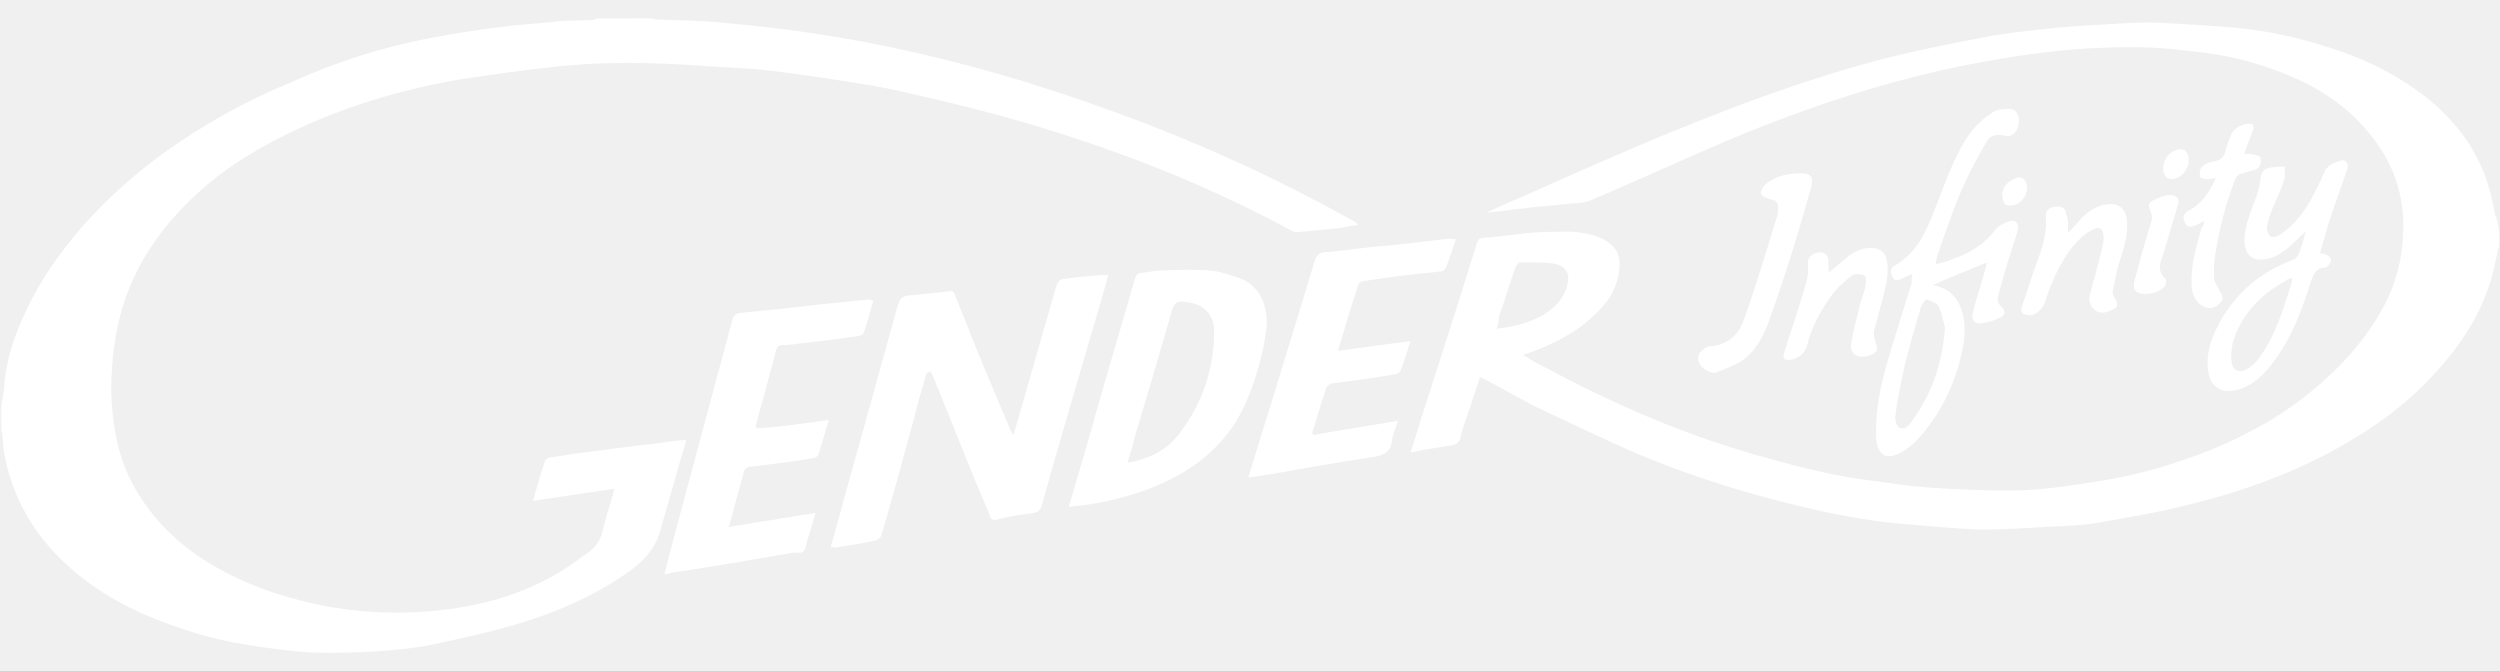
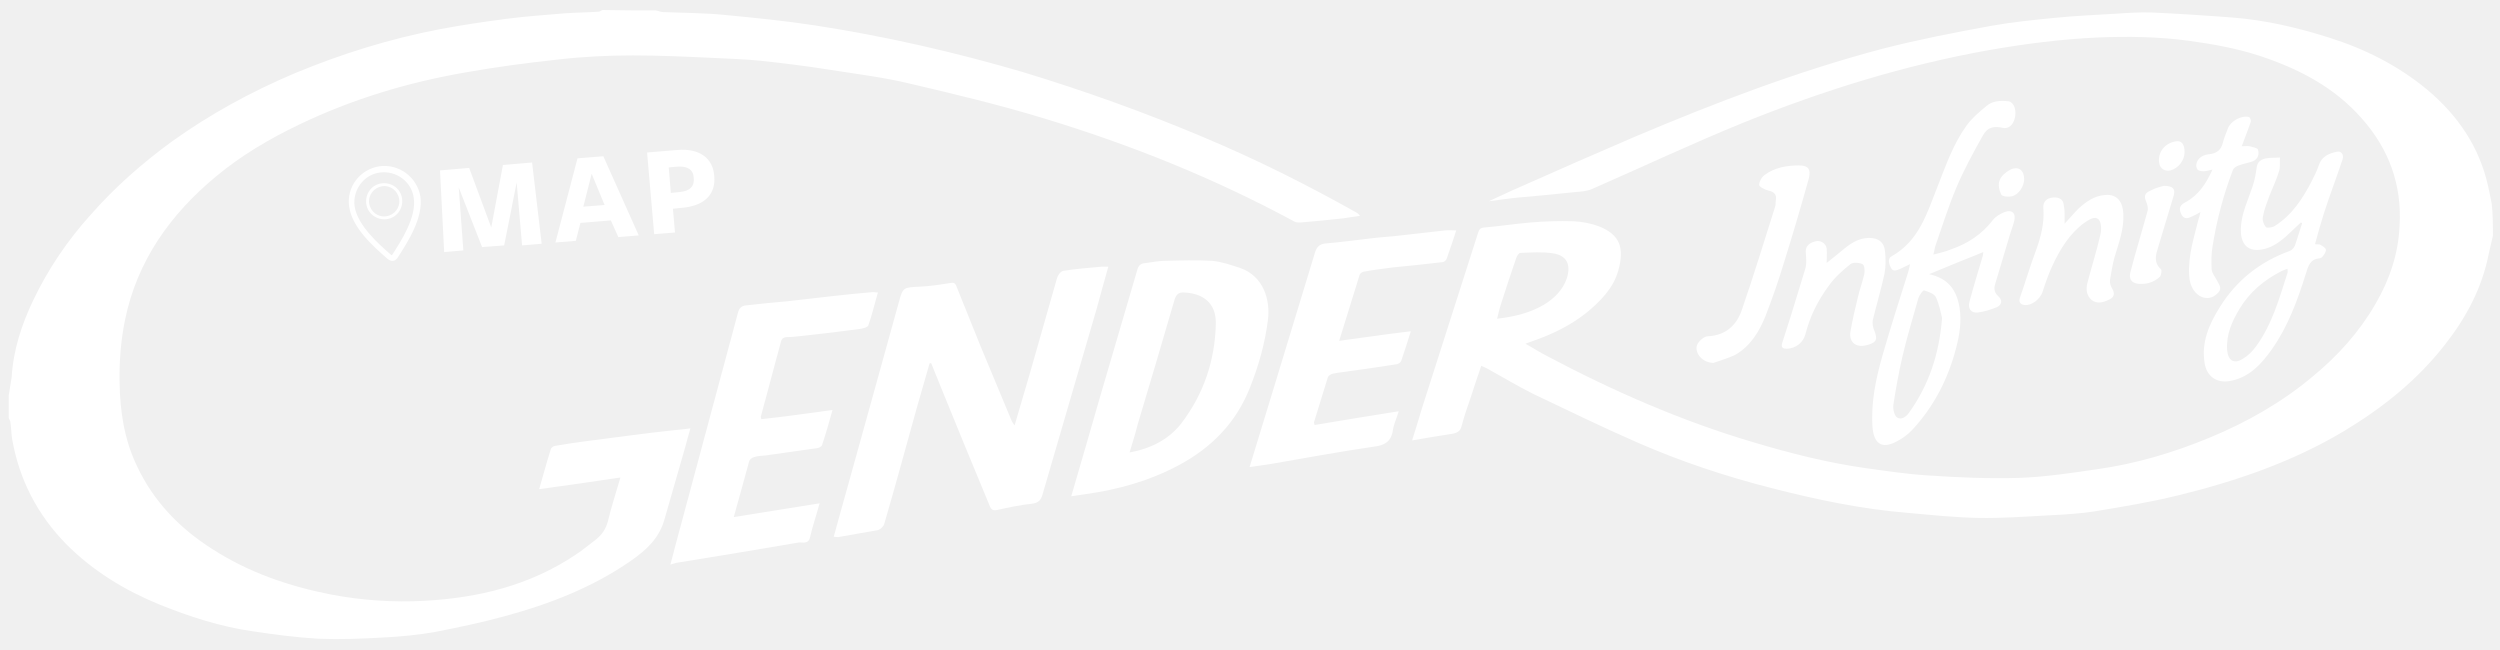
- <svg xmlns="http://www.w3.org/2000/svg" version="1.1" id="Layer_1" x="0px" y="0px" viewBox="0 0 600 161" style="enable-background:new 0 0 600 161;" xml:space="preserve">
-   <style type="text/css">
- 	.st0{fill:#FFFFFF;}
- </style>
-   <g>
-     <path class="st0" d="M156.2,4.4c0.7,0.2,1.2,0.3,1.7,0.3c5.1,0.2,10.1,0.2,15,0.7c7.3,0.7,14.5,1.4,21.6,2.5   c17,2.5,33.8,6.4,50.1,11.3c14.9,4.6,29.5,9.8,43.7,15.9c12.7,5.4,25,11.5,37,18.2l0.7,0.7c-1.5,0.2-2.7,0.3-4.1,0.7   c-3.4,0.3-6.9,0.7-10.3,1c-0.5,0-1,0-1.4-0.2c-19.2-10.5-39.7-18.6-60.6-25c-10.6-3.2-21.4-5.9-32.2-8.3   c-6.2-1.5-12.7-2.4-19.1-3.4c-5.6-0.8-11.3-1.7-16.9-2.2c-3.9-0.3-7.8-0.5-11.6-0.7c-6.2-0.5-12.8-0.8-19.2-0.8   c-6.1,0-12.2,0.3-18.2,1c-7.4,0.8-15,1.9-22.3,3c-13.8,2.4-27.3,6.4-40,12.5c-7.1,3.4-14,7.4-20.1,12.5   c-11,9.3-19.1,20.6-21.9,34.9c-1,4.9-1.4,10.1-1.4,15c0.2,6.9,1.2,13.7,4.1,20.1c4.1,8.6,10.3,15.2,18.2,20.3   c8.8,5.6,18.4,8.9,28.7,11c7.4,1.4,15,1.9,22.4,1.5c13-0.7,25.5-3.7,36.6-11.1c1.7-1.2,3.2-2.4,4.9-3.5c1.4-1.2,2.4-2.5,2.9-4.4   c0.8-3.4,1.9-6.8,3-10.6c-6.6,1-13,1.9-19.6,2.9c1-3.4,1.9-6.6,2.9-9.6c0.2-0.3,0.7-0.8,1.2-0.8l6.6-1l11.6-1.5   c3.5-0.5,7.4-0.8,11-1.4c1.2-0.2,2.2-0.2,3.5-0.3c-0.3,1.5-0.8,2.7-1.2,4.1c-1.7,6.1-3.5,12.2-5.2,18.2c-1.4,4.4-4.4,7.3-8.1,9.8   c-9.3,6.4-19.7,10.5-30.5,13.3c-5.6,1.5-11.3,2.7-16.9,3.9c-4.1,0.7-8.3,1.2-12.3,1.4c-5.2,0.3-10.5,0.5-15.5,0.3   c-5.4-0.3-10.6-1-16-1.9c-7.8-1.2-15.2-3.5-22.4-6.4c-8.3-3.4-16-8.1-22.4-14.5C7,126.6,2.6,118,0.9,108.2   c-0.2-1.4-0.2-2.5-0.3-3.9c0-0.3-0.3-0.7-0.3-1.2v-5.4c0.2-1.5,0.5-2.9,0.7-4.4c0.3-6.6,2.4-12.7,5.2-18.6   c3.5-7.6,8.3-14.3,13.8-20.6c5.9-6.6,12.3-12.3,19.6-17.6c9.3-6.6,19.2-12.2,29.7-16.5C80.4,14.9,92.1,11.2,104,9   c5.4-1,10.8-1.9,16.2-2.5c4.6-0.7,9.3-0.8,13.8-1.4c2.7-0.2,5.6-0.2,8.3-0.3c0.3,0,0.7-0.3,0.8-0.3C143.2,4.4,156.2,4.4,156.2,4.4z    M599.8,58.8c-0.3,1.4-0.7,2.9-1,4.4c-1.7,8.3-5.4,15.4-10.6,21.9c-6.8,8.6-15,15.4-24.5,20.9c-12.5,7.4-26,12.2-40,15.5   c-6.6,1.7-13.3,2.7-19.9,3.9c-3.9,0.7-7.6,0.8-11.6,1c-5.6,0.3-11.1,0.7-16.7,0.7c-5.6-0.2-11.3-0.7-16.9-1.2   c-11.3-0.8-22.3-3.2-33.3-6.1c-11-2.9-21.6-6.4-32.1-10.8c-8.6-3.7-17-7.8-25.5-11.8c-3.5-1.9-7.1-3.9-10.8-5.9   c-0.5-0.3-1-0.5-1.7-0.8l-2.5,7.6c-0.8,2.4-1.7,4.6-2.2,6.9c-0.3,1.4-1.2,1.7-2.2,1.9c-3.2,0.5-6.4,1-9.8,1.7   c0.8-2.5,1.7-5.1,2.4-7.6c4.6-14.2,9.1-28.2,13.5-42.5c0.3-0.8,0.5-1.4,1.5-1.4c3.7-0.3,7.4-0.8,11.1-1.2c3.4-0.3,6.9-0.3,10.3-0.3   c2.2,0.2,4.2,0.5,6.1,1.2c5.1,2,6.2,5.2,4.7,10.6c-1.2,4.4-4.4,7.4-7.8,10.3c-3.9,3-8.1,5.1-12.8,6.8c-0.5,0.2-0.8,0.3-1.9,0.7   c2,1.2,3.5,2.2,5.1,2.9c16,8.6,32.7,15.9,50.1,20.9c8.8,2.5,17.6,4.9,26.5,6.1c5.1,0.7,10.3,1.5,15.4,1.9   c7.3,0.5,14.5,0.8,21.8,0.7c6.4-0.2,12.8-1.2,19.1-2.2c9.3-1.4,18.4-4.1,27.2-7.6c8.9-3.7,17.4-8.4,24.8-14.7   c6.1-5.1,11.3-10.8,15.4-17.7c3.4-5.7,5.4-12,5.7-18.7c0.7-10-2.5-18.6-9.1-26c-6.6-7.6-15.2-12-24.6-15c-5.6-1.9-11.1-2.9-17-3.5   c-7.4-1-14.9-1.2-22.1-0.8c-8.8,0.3-17.4,1.5-26,3c-20.4,3.5-40.2,9.8-59.4,17.6c-12.3,5.1-24.5,10.8-36.8,16   c-1.2,0.5-2.5,0.7-4.1,0.7c-4.6,0.5-9.1,0.8-13.5,1.4c-2.4,0.2-4.7,0.7-7.3,0.8c2.7-1.2,5.4-2.5,7.9-3.5c9.1-4.1,18.2-8.1,27.3-12   c19.6-8.3,39.2-15.9,59.7-21.3c8.6-2.2,17.4-3.9,26.3-5.6c5.1-0.8,10.1-1.4,15.2-1.9c4.9-0.5,9.8-0.7,14.7-1c3-0.2,5.9-0.3,8.9-0.3   c6.4,0.3,12.8,0.7,19.2,1.2c7.9,0.7,15.7,2.4,23.3,4.9c8.6,2.7,16.7,6.8,23.8,12.5c7.4,6.2,12.7,13.8,14.9,23.5   c0.3,1.4,0.5,2.5,0.8,3.9C599.8,53.5,599.8,56.2,599.8,58.8L599.8,58.8z M359.2,78.9c4.2-0.5,7.9-1.4,11.3-3.4   c2.4-1.5,4.4-3.4,5.4-6.2c1.2-3.4,0.2-5.6-3.4-6.1c-2.5-0.3-5.2-0.2-7.8-0.2c-0.3,0-0.8,0.7-1,1.2c-1.4,3.9-2.5,7.8-3.9,11.6   C359.7,76.7,359.6,77.7,359.2,78.9L359.2,78.9z" />
-     <path class="st0" d="M222.4,89.5c-1,3.5-2.2,7.3-3,10.8c-2.5,9.3-5.1,18.7-7.8,28c-0.2,0.7-0.8,1.2-1.4,1.4   c-3.2,0.7-6.4,1.2-9.6,1.7c-0.3,0-0.7,0-1.2-0.2c1.2-4.4,2.4-8.4,3.5-12.7c4.1-14.5,8.1-29.2,12.2-43.9c1-3.7,1.2-3.5,5.1-3.9   c2.5-0.2,5.1-0.5,7.6-0.8c1.2-0.2,1.2,0.5,1.5,1.2c1.9,4.6,3.7,9.3,5.6,14l7.6,18.1c0.2,0.3,0.3,0.7,0.7,1.2   c1.4-4.4,2.5-8.6,3.7-12.7c2.2-7.6,4.4-15.4,6.6-23c0.2-0.7,0.8-1.7,1.5-1.7c3-0.5,6.1-0.7,9.3-1h1.7c-1,3.5-1.9,6.9-2.9,10.1   c-4.4,15-8.8,29.9-13,44.9c-0.3,1.4-1,2-2.5,2.2c-2.9,0.3-5.6,0.8-8.3,1.5c-1.4,0.3-1.7-0.5-1.9-1.4c-4.1-9.6-7.9-19.2-11.8-28.9   c-0.7-1.7-1.4-3.5-2.2-5.2C222.5,89.5,222.4,89.5,222.4,89.5L222.4,89.5z M256.5,121.7c2.4-8.3,4.9-16.5,7.1-24.6   c2.9-10.1,5.9-20.1,8.8-30.2c0.3-1.4,1.2-1.4,2.2-1.5c1.5-0.2,2.9-0.5,4.4-0.5c3.9-0.2,7.6-0.2,11.3,0c2.4,0.2,4.6,1,6.8,1.7   c5.9,2,7.4,7.9,6.8,12.5c-0.7,5.6-2.2,11-4.4,16.4c-3.4,8.4-9.3,14.5-17,18.7c-7.1,3.9-14.7,5.9-22.6,7.1   C258.8,121.4,257.6,121.4,256.5,121.7z M270.6,111.1c5.4-1,9.6-3.2,12.5-7.1c5.4-7.1,8.1-15,8.3-24c0.2-5.1-3.2-7.4-7.6-7.6   c-1.2-0.2-1.9,0.3-2.4,1.7c-2.9,10.1-5.9,20.3-8.9,30.2C272,106.5,271.3,108.7,270.6,111.1L270.6,111.1z M198.9,100.8   c-0.8,2.9-1.7,5.7-2.5,8.4c-0.2,0.3-0.8,0.8-1.5,0.8c-4.1,0.7-8.1,1.2-12.2,1.7c-0.8,0.2-1.9,0.2-2.9,0.3c-0.5,0.2-1.2,0.7-1.2,1   c-1.2,4.4-2.4,8.8-3.7,13.5c6.9-1.2,13.7-2.2,20.8-3.4c-0.8,3-1.7,5.6-2.4,8.3c-0.3,1.7-1.9,1.2-2.7,1.2   c-9.8,1.7-19.7,3.4-29.7,4.9c-0.3,0.2-0.7,0.2-1.4,0.3c0.8-3.4,1.7-6.6,2.5-9.8c4.6-17,9.1-33.9,13.7-51c0.3-1.2,0.8-1.7,1.9-1.9   l10.1-1l10.6-1.2l10.1-1c0.3,0,0.7,0.2,1.2,0.2c-0.8,2.7-1.4,5.4-2.4,7.9c-0.2,0.5-1.5,0.8-2.4,0.8c-4.4,0.7-8.8,1.2-13.3,1.7   c-1.2,0.2-2.4,0.3-3.5,0.3c-1,0-1.5,0.3-1.7,1.2c-1.7,6.1-3.2,12-4.9,18.1c0,0.2,0,0.2,0.2,0.7   C187.4,102.5,192.8,101.6,198.9,100.8z M338.5,81.9c-0.8,2.5-1.5,4.9-2.4,7.1c-0.2,0.3-0.7,0.7-1,0.8c-4.4,0.7-8.8,1.4-13,1.9   c-0.8,0.2-1.7,0.2-2.5,0.3c-0.3,0.2-1,0.5-1.2,0.8c-1.2,3.5-2.2,7.1-3.4,10.8c-0.2,0.2,0,0.3,0.2,0.8c6.6-1.2,13.3-2.2,20.3-3.4   c-0.5,1.7-1.2,3-1.4,4.6c-0.3,2.9-2,3.7-4.6,4.1c-8.3,1.2-16.4,2.7-24.5,4.1c-1.7,0.3-3.5,0.5-5.4,0.8c1.9-6.2,3.7-12.2,5.6-18.1   c3.4-11.3,6.9-22.4,10.3-33.8c0.5-1.7,1.4-2.2,2.9-2.2c3.5-0.3,7.1-0.8,10.6-1.2c2.4-0.3,4.7-0.3,7.1-0.7c3.5-0.3,7.1-0.8,10.6-1.2   c0.8-0.2,1.7,0,2.7,0c-0.8,2.4-1.5,4.6-2.4,6.9c-0.2,0.3-0.7,0.8-0.8,0.8c-4.1,0.5-8.1,0.8-12.3,1.4c-2.4,0.3-4.6,0.7-6.9,1   c-0.3,0.2-0.8,0.3-1,0.8c-1.7,5.1-3.2,10.3-4.9,15.9C327.2,83.4,332.6,82.6,338.5,81.9L338.5,81.9z M459,65.7   c-1.2,0.5-1.9,0.8-2.5,1.2c-0.8,0.3-1.7,0.7-2.2-0.3c-0.5-0.8-0.8-2.2,0.2-2.7c6.6-3.7,8.6-10.5,11.1-16.9c2-5.1,3.9-10.3,7.1-14.9   c1.4-1.9,3-3.4,4.9-4.7c1.4-1.2,3.4-1.4,5.1-1.2c0.3,0,0.7,0.2,0.8,0.3c1.7,1.2,1.2,5.1-0.7,5.9c-0.3,0.2-0.8,0.3-1.4,0.2   c-2.4-0.5-3.9-0.2-4.9,1.9c-2.4,4.1-4.6,8.3-6.4,12.7c-1.9,4.6-3.4,9.3-5.1,14c-0.2,0.5-0.2,1.2-0.5,2.2c1.7-0.3,2.9-0.7,4.1-1.2   c4.1-1.4,7.6-3.5,10.3-7.1c0.7-0.8,1.9-1.5,2.9-1.9c1.9-0.7,2.9,0.3,2.4,2.2c-0.3,1.5-1,3-1.4,4.6c-1.2,3.5-2.2,7.1-3.2,10.8   c-0.3,1.2-0.2,2,0.8,2.9c1,0.8,0.8,2-0.3,2.5c-1.5,0.7-3,1.2-4.6,1.4c-1.7,0.2-2.5-1-2-2.7c1-3.7,2.2-7.4,3.2-11.1   c0-0.2,0-0.3,0.2-0.8c-4.6,1.9-8.8,3.5-13,5.4c4.6,1,6.6,3.7,7.4,8.1c0.5,3.4,0,6.4-0.8,9.6c-1.9,7.4-5.4,14.2-10.6,19.7   c-1.2,1.2-2.5,2.2-3.9,2.9c-3.5,1.9-5.4,0.3-5.7-3.5c-0.3-5.9,0.8-11.6,2.4-17.4c1.9-6.6,4.1-13.3,6.1-19.9   C458.7,67.2,458.8,66.7,459,65.7L459,65.7z M466.8,78.7c-0.3-1.2-0.7-3.4-1.5-5.1c-0.3-0.8-1.9-1.4-2.9-1.7   c-0.3-0.2-1.2,1.2-1.4,1.9c-1.4,4.6-2.7,9.3-3.9,14c-0.8,3.9-1.7,7.8-2.2,11.8c-0.2,1,0.2,2.5,0.8,3c1.2,0.7,2.4-0.3,2.9-1.2   C463.6,94.7,466.1,87.5,466.8,78.7L466.8,78.7z M553.3,55.6c-1.7,1.5-3.2,3.2-5.1,4.6c-1.4,1-3,1.9-4.6,2c-3.7,0.7-5.1-1.9-4.9-5.1   c0.2-3.5,1.7-6.9,2.9-10.1c0.5-1.5,0.8-3,1-4.6c0.2-1.5,1.2-2,2.4-2.2c1.2-0.2,2.2-0.2,3.4-0.2c-0.2,1.2,0.2,2.2-0.2,3.2   c-0.7,2-1.5,3.9-2.4,5.9c-0.7,1.7-1.4,3.4-1.7,5.1c-0.2,0.8,0.2,1.9,0.7,2.5c0.3,0.3,1.7,0.2,2.2-0.3c4.1-2.5,6.8-6.6,8.9-11   c0.7-1.2,1.2-2.4,1.7-3.5c0.7-2.2,2.5-2.9,4.4-3.4c1-0.2,1.7,0.7,1.4,1.9c-1.4,4.2-3,8.4-4.4,12.8c-0.8,2.5-1.5,5.1-2.2,7.6   c0.7,0.2,0.8,0,1.2,0.2c0.5,0.3,1.4,0.7,1.4,1.2c0.2,0.5-0.3,1.2-0.8,1.7c-0.2,0.2-0.3,0.3-0.7,0.3c-2.4,0.2-2.7,1.9-3.4,3.7   c-2,6.4-4.4,12.8-8.3,18.2c-2.5,3.5-5.4,6.6-9.8,7.6c-3.4,0.7-5.9-1-6.4-4.4c-0.8-5.1,1.2-9.3,3.5-13.3c4.1-6.6,9.8-11.1,17-13.7   c0.5-0.2,1-0.8,1.2-1.4c0.7-1.7,1.2-3.5,1.7-5.4C553.7,55.7,553.5,55.7,553.3,55.6L553.3,55.6z M550.1,66.7   c-0.7,0.2-1.2,0.3-1.5,0.7c-4.1,2.2-7.6,5.1-10.1,9.1c-1.9,3-3.2,6.1-3,9.8c0.2,2.5,1.7,3.5,3.9,2.2c1.2-0.7,2.4-1.9,3-2.9   c3.9-5.4,5.6-11.6,7.6-17.7C550.1,67.4,550.1,67.2,550.1,66.7z M411.6,89.5c-3-0.2-4.9-3-3.7-4.7c0.5-0.8,1.7-1.7,2.4-1.7   c4.4-0.2,7.1-2.9,8.3-6.6c2.9-8.1,5.4-16.4,7.9-24.6c0.2-0.5,0.2-1.2,0.2-1.7c0.3-1.7-0.7-2.2-1.9-2.4c-0.8-0.2-2.2-0.8-2.2-1.4   c0-0.8,0.7-1.9,1.4-2.4c2.4-1.9,5.4-2.4,8.3-2.4c2.2,0,3,0.8,2.4,3.2c-1.9,6.9-3.9,13.7-6.1,20.4c-1.4,4.4-2.9,8.6-4.4,12.8   c-1.5,3.7-3.5,7.3-7.4,9.3C414.9,88.3,413.3,88.8,411.6,89.5L411.6,89.5z M496.3,55.9c1.4-1.4,2.4-2.5,3.4-3.7   c1.9-1.7,3.7-3,6.4-3.2c3-0.3,4.4,1.9,4.4,4.6c0.2,3.7-1.2,7.1-2.2,10.5c-0.5,1.9-0.8,3.7-1.2,5.6c-0.2,0.7,0.2,1.7,0.7,2.2   c0.7,1.4,0.2,2.2-1,2.5c-1.4,0.7-2.7,1-4.1,0c-1.4-1.2-1.4-2.7-1-4.2c1-3.9,2.2-7.6,3-11.6c0.3-1.2,0.2-2.9-0.3-3.5   c-1-1-2.4,0.2-3.5,0.8c-3.5,2.5-5.7,6.2-7.6,10.1c-1,2.2-1.9,4.4-2.5,6.6c-0.7,1.7-2.5,3.4-4.4,3c-1-0.2-1.5-0.7-1.2-1.9   c1.4-3.7,2.4-7.6,3.9-11.3c1.2-3.4,2.2-6.8,1.9-10.3c-0.2-1.5,0.8-2.4,2.4-2.5c1.4-0.2,2.4,0.3,2.5,1.9   C496.5,52.7,496.3,54.2,496.3,55.9L496.3,55.9z M438.9,65.4c1-0.8,2.4-1.9,3.5-2.9c1.9-1.7,3.9-3,6.6-3c2.2,0,3.5,1,3.9,3.2   c0.2,1.7,0.2,3.5-0.2,5.4c-0.8,3.7-1.9,7.4-2.9,11.1c-0.2,0.8,0,2,0.3,2.9c0.7,1.9,0.5,2.5-1.4,3.2c-3,1-4.9-0.5-4.4-3   c0.5-2.9,1.2-5.6,1.9-8.3c0.3-1.9,1.2-3.5,1.5-5.4c0.2-0.8,0.2-2.4-0.3-2.5c-0.8-0.3-2.4-0.5-2.9,0c-1.9,1.5-3.9,3.2-5.2,5.2   c-2.5,3.5-4.6,7.4-5.6,11.6c-0.5,2-2.4,3.4-4.4,3.5c-0.8,0-1.5-0.2-1.2-1.4c0.7-2.4,1.5-4.6,2.2-6.9c1.2-3.7,2.4-7.4,3.4-11.1   c0.3-1.2,0.2-2.4,0.2-3.5c-0.2-1.5,0.7-2.5,2.4-2.9c1.2-0.3,2.4,0.5,2.5,1.7L438.9,65.4L438.9,65.4z" />
-     <path class="st0" d="M529,53c-0.8,0.5-1.4,0.8-1.9,1c-1,0.5-2,0.8-2.7-0.5c-0.7-1.4-0.3-2.2,0.8-2.9c3.2-1.7,5.1-4.4,6.6-7.9   c-0.8,0.2-1.5,0.3-2.2,0.3c-0.5,0-1.2-0.2-1.4-0.3c-0.3-0.3-0.3-1.2-0.2-1.7c0.3-1.4,1.9-2,3-2.2c1.9-0.2,2.9-1.2,3.2-2.9   c0.3-1.2,0.8-2.4,1.2-3.4c0.7-1.9,3.4-3.2,5.1-2.7c0.2,0.2,0.5,0.8,0.3,1.2c-0.5,1.5-1.2,3-1.7,4.6c-0.2,0.3-0.3,0.8-0.5,1.4   c0.7,0,1.4-0.2,1.9,0c0.7,0.2,1.9,0.3,2,0.8c0.3,1.2,0,2.4-1.2,2.9c-1.2,0.3-2.4,0.7-3.4,1c-0.7,0.2-1.2,0.7-1.4,1.2   c-2.4,6.1-3.9,12.2-4.9,18.6c-0.3,1.9-0.3,3.7-0.2,5.6c0.2,0.8,0.8,1.7,1.2,2.5c0.5,1,1.4,1.9,0.3,3c-0.8,1-2.2,1.7-3.5,1.2   c-2-0.7-3.4-2.7-3.4-5.4c-0.3-4.9,1.2-9.3,2.4-13.8C528.9,54.2,528.9,53.7,529,53L529,53z M520.3,46.8c2.2,0,2.9,0.7,2.4,2.4   c-1.2,4.1-2.5,8.3-3.7,12.3c-0.7,1.9-1.2,3.7,0.7,5.4c0.3,0.2,0.2,1.4-0.2,1.9c-1.5,1.4-3.4,1.9-5.4,1.7c-1.7-0.2-2.2-1.2-1.9-2.9   c0.7-2.4,1.4-4.9,2-7.3c0.7-2.5,1.4-4.9,2.2-7.4c0.2-0.7,0-1.4-0.2-2c-0.7-1.7-0.7-2.4,1-3C518.2,47.3,519.6,47,520.3,46.8   L520.3,46.8z M525.3,38.5c0,2-1.5,3.9-3.4,4.4c-1.4,0.3-2.5-0.3-2.7-1.9c-0.3-2.5,1.4-4.9,4.1-5.2   C524.5,35.8,525.3,36.8,525.3,38.5z M486.5,45.1c0,1.7-1.4,3.7-2.9,4.1c-0.8,0.2-2.4,0.2-2.5-0.3c-0.5-1-0.8-2.4-0.3-3.4   c0.3-1.2,1.5-2,2.5-2.5C485.2,41.9,486.5,43.1,486.5,45.1L486.5,45.1z" />
-   </g>
+ <svg xmlns="http://www.w3.org/2000/svg" id="Layer_1" viewBox="0 0 600 155.8">
+   <style>.st0{fill:#FFFFFF;}</style>
+   <path class="st0" d="M157.4 2.5c.6.1 1.2.4 1.7.4 5 .2 10 .2 15 .7 7.2.7 14.4 1.4 21.5 2.5 16.9 2.6 33.5 6.4 49.9 11.2C260.3 21.8 274.8 27 289 33c12.6 5.3 24.8 11.4 36.7 18.1.2.1.4.3.7.7-1.5.2-2.7.4-4 .6-3.4.4-6.9.7-10.3 1-.5 0-1 0-1.4-.2-19.2-10.4-39.4-18.5-60.2-24.8-10.5-3.2-21.3-5.8-32-8.3-6.2-1.5-12.6-2.3-19-3.3-5.6-.9-11.2-1.6-16.8-2.2-3.8-.4-7.7-.5-11.5-.7-6.4-.3-12.9-.6-19.3-.6-6.1 0-12.1.3-18.1 1-7.4.8-14.9 1.8-22.2 3.1-13.8 2.4-27.1 6.4-39.8 12.5-7.1 3.4-13.9 7.4-19.9 12.4-11 9.1-19 20.3-21.9 34.5-1 4.9-1.4 10-1.3 15 .1 6.8 1.1 13.6 4.1 19.9 4 8.6 10.3 15.1 18.2 20.1 8.7 5.6 18.3 8.9 28.5 10.9 7.4 1.4 14.9 1.9 22.3 1.5 13-.7 25.4-3.7 36.4-11.1 1.7-1.1 3.2-2.4 4.8-3.6 1.4-1.1 2.4-2.5 2.9-4.4.8-3.4 1.9-6.7 3-10.5-6.6 1-12.9 1.9-19.5 2.8 1-3.4 1.8-6.5 2.8-9.6.1-.4.7-.8 1.1-.8 2.2-.4 4.3-.7 6.5-1 3.8-.5 7.7-1 11.5-1.5 3.6-.5 7.3-.9 10.9-1.3 1.1-.1 2.2-.2 3.5-.4-.4 1.5-.8 2.7-1.1 4-1.7 6-3.5 12.1-5.2 18.1-1.3 4.4-4.4 7.2-8 9.7-9.2 6.4-19.6 10.4-30.3 13.3-5.5 1.5-11.2 2.7-16.8 3.8-4.1.7-8.2 1.1-12.3 1.3-5.2.3-10.4.5-15.5.3-5.3-.3-10.6-1-15.9-1.8-7.7-1.1-15.1-3.5-22.3-6.4-8.3-3.4-15.9-8-22.3-14.4-7-7.1-11.4-15.6-13.1-25.4-.2-1.3-.2-2.6-.4-3.9 0-.4-.3-.7-.4-1.1v-5.4c.2-1.5.5-2.9.7-4.4C3.2 83.9 5.2 77.9 8 72c3.6-7.5 8.2-14.3 13.8-20.5 5.8-6.6 12.3-12.3 19.4-17.5 9.2-6.6 19.1-12 29.5-16.4C82 12.9 93.6 9.3 105.6 7c5.3-1 10.7-1.8 16.1-2.5 4.6-.6 9.2-.9 13.8-1.3 2.7-.2 5.5-.2 8.2-.4.3 0 .6-.3.9-.4 4.3.1 8.5.1 12.8.1zm440.9 54.1c-.3 1.4-.7 2.8-1 4.3-1.6 8.2-5.4 15.3-10.5 21.8-6.7 8.6-15 15.2-24.3 20.8-12.4 7.4-25.9 12-39.8 15.4-6.5 1.6-13.2 2.7-19.8 3.8-3.8.6-7.6.8-11.5 1-5.5.3-11.1.7-16.6.6-5.6-.1-11.2-.7-16.8-1.2-11.2-.9-22.1-3.2-33-6s-21.5-6.3-31.8-10.8c-8.5-3.7-16.9-7.8-25.3-11.8-3.6-1.8-7.1-3.9-10.7-5.9-.5-.3-1-.5-1.7-.8-.9 2.6-1.7 5-2.5 7.5-.8 2.3-1.6 4.6-2.2 6.9-.3 1.3-1.1 1.7-2.2 1.9-3.2.5-6.3 1-9.7 1.6.8-2.6 1.6-5 2.3-7.5 4.5-14.1 9-28.1 13.5-42.2.3-.9.5-1.3 1.5-1.4 3.7-.3 7.4-.9 11.1-1.2 3.4-.3 6.9-.4 10.3-.3 2.1.1 4.2.5 6.1 1.2 5.1 2 6.2 5.2 4.7 10.6-1.2 4.3-4.3 7.4-7.7 10.2-3.8 3-8.1 5.1-12.7 6.7-.5.2-.9.3-1.9.7 2 1.1 3.5 2.1 5.1 2.9 16 8.5 32.5 15.7 49.8 20.8 8.7 2.6 17.4 4.8 26.4 6.1 5.1.7 10.2 1.5 15.3 1.8 7.2.5 14.5.8 21.7.6 6.4-.2 12.7-1.2 19-2.1 9.3-1.3 18.3-4 27-7.6 8.9-3.7 17.2-8.4 24.6-14.6 6.1-5 11.3-10.8 15.2-17.6 3.3-5.7 5.4-11.9 5.7-18.6.6-9.9-2.6-18.5-9.1-25.8-6.6-7.5-15.1-11.9-24.5-15-5.5-1.8-11.1-2.8-16.9-3.6-7.3-1-14.7-1.1-22-.8-8.7.4-17.3 1.5-25.9 3-20.3 3.6-39.9 9.7-59 17.4-12.3 5-24.4 10.7-36.5 16-1.2.5-2.6.6-4 .7-4.5.5-9 .9-13.5 1.3-2.3.2-4.7.6-7.2.9 2.7-1.2 5.3-2.5 7.9-3.6 9-4 18.1-8 27.2-11.9 19.4-8.2 39-15.7 59.4-21.1 8.6-2.2 17.3-3.9 26.1-5.5 5-.9 10.1-1.4 15.1-1.9 4.9-.5 9.8-.7 14.6-1 3-.2 5.9-.4 8.9-.3 6.4.3 12.8.7 19.2 1.2 7.9.6 15.6 2.4 23.2 4.8 8.6 2.7 16.6 6.7 23.6 12.5 7.4 6.2 12.6 13.8 14.7 23.4.3 1.3.5 2.6.8 3.9.3 2.5.3 5.2.3 7.8zm-239 19.9c4.2-.5 7.9-1.4 11.3-3.4 2.4-1.5 4.4-3.4 5.4-6.2 1.1-3.3.1-5.6-3.3-6.1-2.6-.4-5.2-.2-7.8-.1-.4 0-.8.7-1 1.2-1.3 3.8-2.6 7.7-3.8 11.5-.3 1-.5 1.9-.8 3.1z" />
+   <path class="st0" d="M223.1 87.2c-1 3.6-2.1 7.2-3.1 10.8-2.6 9.3-5.1 18.6-7.8 27.8-.2.6-.9 1.2-1.4 1.4-3.2.6-6.4 1.1-9.6 1.7-.3 0-.6 0-1.1-.1 1.2-4.3 2.3-8.4 3.5-12.6 4-14.5 8.1-29 12.1-43.6 1-3.7 1.1-3.6 5-3.8 2.5-.1 5-.5 7.5-.9 1.1-.2 1.2.5 1.5 1.2 1.9 4.6 3.7 9.3 5.6 13.9l7.5 18c.1.3.4.6.7 1.1 1.3-4.4 2.5-8.5 3.7-12.6 2.2-7.6 4.3-15.2 6.5-22.8.2-.7.9-1.6 1.5-1.7 3.1-.5 6.1-.7 9.2-1h1.6c-1 3.5-1.9 6.8-2.8 10.1-4.3 14.9-8.7 29.7-13 44.6-.4 1.4-1 2-2.6 2.2-2.8.3-5.6.9-8.3 1.5-1.3.3-1.6-.5-1.9-1.3-4-9.6-7.9-19.1-11.8-28.7-.7-1.7-1.4-3.5-2.1-5.2-.1-.1-.3 0-.4 0zm34 31.9c2.4-8.3 4.8-16.4 7.1-24.5 2.9-10 5.9-20 8.8-30 .4-1.3 1.2-1.4 2.2-1.5 1.5-.2 2.9-.5 4.4-.5 3.8-.1 7.6-.2 11.3 0 2.3.2 4.5 1 6.7 1.7 5.8 2 7.3 7.9 6.7 12.5-.7 5.6-2.2 10.9-4.3 16.2-3.3 8.4-9.2 14.4-17 18.6-7.1 3.8-14.6 5.9-22.5 7-1.1.2-2.2.3-3.4.5zm14-10.5c5.3-1 9.5-3.2 12.5-7.1 5.3-7 8-15 8.2-23.8.1-5.1-3.2-7.3-7.6-7.5-1.2-.1-1.9.4-2.3 1.7C279 81.9 276 92 273 102c-.5 2.1-1.2 4.2-1.9 6.6zm-71.3-10.2c-.8 2.9-1.6 5.7-2.5 8.4-.1.4-.9.8-1.5.8-4 .6-8 1.1-12 1.7-.9.1-1.9.1-2.8.4-.5.1-1.1.6-1.2 1-1.2 4.4-2.4 8.8-3.7 13.4 6.9-1.1 13.6-2.2 20.6-3.3-.8 3-1.7 5.5-2.3 8.2-.4 1.7-1.9 1.1-2.7 1.2-9.8 1.7-19.7 3.3-29.5 4.9-.4.1-.7.2-1.3.4.9-3.4 1.7-6.6 2.6-9.8 4.5-16.9 9.1-33.7 13.6-50.6.3-1.2.9-1.7 1.9-1.8 3.3-.4 6.7-.7 10-1l10.5-1.2c3.3-.4 6.7-.7 10-1 .3 0 .7.1 1.2.1-.8 2.7-1.4 5.4-2.3 7.9-.2.5-1.5.8-2.4.9-4.4.6-8.8 1.1-13.3 1.6-1.2.1-2.4.3-3.6.3-1 0-1.5.3-1.7 1.2-1.6 6-3.2 11.9-4.8 17.9 0 .1 0 .2.1.6 5.7-.6 11.2-1.4 17.1-2.2zm138.8-18.9c-.8 2.5-1.5 4.8-2.3 7.1-.1.3-.6.7-1 .8-4.3.7-8.7 1.3-13 1.9-.8.1-1.7.2-2.5.4-.4.1-1 .5-1.1.8-1.1 3.5-2.2 7.1-3.3 10.7-.1.2 0 .4.1.8 6.6-1.1 13.2-2.2 20.2-3.3-.5 1.7-1.2 3.1-1.4 4.5-.4 2.8-2 3.7-4.6 4-8.2 1.2-16.3 2.7-24.4 4.1-1.7.3-3.5.5-5.4.8 1.9-6.2 3.7-12.1 5.5-18 3.4-11.2 6.8-22.3 10.2-33.5.5-1.6 1.3-2.1 2.9-2.2 3.5-.3 7.1-.8 10.6-1.2 2.4-.3 4.7-.4 7.1-.7 3.5-.4 7.1-.8 10.6-1.2.8-.1 1.7 0 2.7 0-.8 2.4-1.5 4.6-2.3 6.8-.1.3-.6.8-.9.8-4.1.5-8.1.9-12.2 1.3-2.3.3-4.6.6-6.8 1-.4.1-.9.4-1 .8-1.6 5.1-3.2 10.3-4.9 15.8 5.9-.8 11.4-1.6 17.2-2.3zm119.8-16.1c-1.1.5-1.8.9-2.5 1.2-.8.3-1.6.7-2.1-.4-.5-.9-.8-2.2.2-2.7 6.6-3.7 8.5-10.4 11-16.7 2-5.1 3.8-10.3 7-14.7 1.3-1.8 3.1-3.3 4.8-4.7 1.4-1.2 3.3-1.3 5.1-1.1.3 0 .6.1.8.3 1.6 1.2 1.2 5-.6 5.9-.4.2-.9.3-1.3.2-2.3-.5-3.8-.2-4.9 1.8-2.3 4.1-4.6 8.3-6.4 12.6-1.9 4.5-3.4 9.3-5 13.9-.2.5-.2 1.1-.5 2.1 1.6-.4 2.9-.7 4.1-1.2 4.1-1.4 7.5-3.6 10.2-7.1.7-.9 1.8-1.5 2.8-1.9 1.8-.7 2.8.3 2.3 2.2-.4 1.5-1 3-1.4 4.5-1.1 3.6-2.1 7.1-3.2 10.7-.3 1.1-.1 2 .8 2.8 1 .9.9 2-.3 2.6-1.5.6-3 1.1-4.6 1.3-1.7.2-2.5-1-2-2.7 1-3.7 2.1-7.3 3.2-11 0-.1 0-.3.1-.8-4.5 1.8-8.7 3.5-13 5.3 4.5 1 6.6 3.7 7.3 8.1.5 3.3 0 6.4-.8 9.5-1.9 7.4-5.3 14.1-10.5 19.7-1.1 1.2-2.5 2.2-3.9 2.9-3.6 1.9-5.4.3-5.7-3.5-.4-5.9.8-11.6 2.4-17.2 1.9-6.6 4-13.2 6.1-19.8.2-.6.3-1.1.5-2.1zm7.7 12.9c-.3-1.2-.7-3.3-1.5-5-.4-.8-1.8-1.3-2.8-1.6-.3-.1-1.2 1.2-1.4 1.9-1.3 4.6-2.7 9.2-3.8 13.9-.9 3.9-1.6 7.8-2.2 11.7-.1 1 .2 2.5.9 3 1.1.7 2.3-.3 2.9-1.2 4.7-6.6 7.2-13.9 7.9-22.7zm86.1-22.9c-1.7 1.5-3.2 3.2-5 4.5-1.3 1-3 1.8-4.5 2-3.7.6-5-1.9-4.9-5 .1-3.6 1.7-6.8 2.8-10.1.5-1.5.8-3 1-4.6.2-1.5 1.2-2 2.3-2.2s2.2-.1 3.3-.2c-.1 1.1.1 2.2-.2 3.2-.6 2-1.5 3.9-2.3 5.9-.6 1.7-1.3 3.3-1.6 5.1-.2.8.2 1.9.7 2.5.3.3 1.6.1 2.2-.3 4.1-2.6 6.7-6.6 8.9-10.9.6-1.2 1.2-2.4 1.6-3.6.7-2.2 2.5-2.9 4.4-3.3 1-.2 1.7.7 1.3 1.9-1.4 4.2-3 8.4-4.4 12.7-.8 2.5-1.5 5-2.2 7.6.6.1.9 0 1.2.1.5.3 1.3.7 1.4 1.2.1.5-.4 1.2-.8 1.7-.1.2-.4.3-.7.4-2.3.2-2.7 1.8-3.3 3.7-2 6.4-4.3 12.7-8.2 18.2-2.5 3.5-5.3 6.6-9.8 7.5-3.3.7-5.8-1-6.3-4.3-.8-5 1.1-9.3 3.6-13.3 4-6.5 9.7-11 16.9-13.6.5-.2 1-.8 1.2-1.3.6-1.7 1.1-3.5 1.7-5.3 0-.1-.1-.1-.3-.2zM549 64.5c-.6.2-1.1.4-1.5.6-4.1 2.1-7.6 5-10 9-1.8 3-3.2 6.1-3 9.8.2 2.6 1.6 3.6 3.8 2.2 1.2-.7 2.3-1.8 3.1-2.9 3.9-5.3 5.6-11.5 7.6-17.7.1-.3 0-.6 0-1zM411.2 87.1c-3.1-.1-4.8-3-3.7-4.7.5-.8 1.6-1.7 2.4-1.7 4.4-.2 7-2.8 8.2-6.5 2.8-8.1 5.3-16.3 7.9-24.5.2-.5.1-1.1.2-1.6.3-1.6-.6-2.1-1.9-2.4-.8-.2-2.1-.9-2.1-1.3 0-.8.6-1.9 1.3-2.4 2.4-1.8 5.4-2.3 8.2-2.3 2.2 0 3 .8 2.4 3.2-1.9 6.8-3.9 13.6-6 20.3-1.3 4.3-2.8 8.6-4.4 12.7-1.5 3.7-3.6 7.2-7.3 9.3-1.7.8-3.5 1.3-5.2 1.9zm84.3-33.4c1.3-1.4 2.3-2.6 3.4-3.7 1.8-1.6 3.7-3 6.3-3.2 3.1-.3 4.3 1.9 4.4 4.5.2 3.7-1.1 7-2.1 10.4-.5 1.8-.8 3.7-1.1 5.5-.1.7.2 1.6.6 2.2.7 1.3.2 2.1-1 2.6-1.3.6-2.7 1-4 0-1.3-1.1-1.4-2.7-1-4.2 1-3.8 2.2-7.6 3.1-11.5.3-1.2.2-2.9-.4-3.6-1-1-2.4.1-3.5.8-3.5 2.6-5.7 6.2-7.5 10-1 2.1-1.8 4.4-2.5 6.6-.6 1.7-2.6 3.3-4.3 3.1-1-.1-1.5-.7-1.1-1.8 1.3-3.7 2.4-7.5 3.8-11.2 1.2-3.3 2.1-6.7 1.8-10.3-.1-1.5.8-2.4 2.4-2.5 1.3-.1 2.4.4 2.5 1.8.3 1.4.2 2.8.2 4.5zm-57.1 9.4c1-.8 2.3-1.8 3.6-2.9 1.9-1.6 3.9-3.1 6.6-3.1 2.2 0 3.6 1 3.8 3.2.2 1.7.2 3.6-.1 5.3-.8 3.7-1.9 7.4-2.8 11.1-.2.9 0 2 .4 2.8.7 1.9.5 2.6-1.4 3.2-3 1-4.8-.5-4.4-3.1.5-2.8 1.1-5.5 1.8-8.3.4-1.8 1.1-3.6 1.5-5.4.2-.8.1-2.3-.4-2.5-.8-.4-2.3-.5-2.9 0-1.9 1.5-3.8 3.2-5.2 5.2-2.6 3.5-4.5 7.3-5.6 11.6-.5 2-2.3 3.4-4.4 3.5-.9 0-1.5-.2-1.2-1.3.7-2.3 1.5-4.6 2.2-6.9 1.1-3.7 2.3-7.4 3.4-11.1.3-1.1.2-2.4.1-3.6-.2-1.5.6-2.5 2.4-2.9 1.1-.3 2.4.5 2.6 1.7.1 1.2 0 2.6 0 3.5z" />
+   <path class="st0" d="M528.1 50.9c-.9.5-1.4.8-1.9 1-1 .5-2 .9-2.7-.5-.6-1.3-.4-2.1.9-2.8 3.2-1.7 5-4.4 6.6-7.9-.9.2-1.5.4-2.2.4-.5 0-1.1-.1-1.4-.4-.3-.4-.4-1.1-.2-1.6.4-1.4 1.8-2 3.1-2.1 1.8-.2 2.8-1.1 3.2-2.8.3-1.2.8-2.3 1.2-3.4.7-1.8 3.3-3.2 5.1-2.7.2.1.5.8.4 1.1-.5 1.5-1.1 3-1.7 4.6-.1.4-.3.8-.5 1.3.7 0 1.3-.1 1.9 0 .7.2 1.9.4 2 .8.4 1.1 0 2.3-1.2 2.8-1.1.4-2.3.6-3.4 1-.6.2-1.2.6-1.4 1.1-2.3 6-3.9 12.1-4.9 18.4-.3 1.8-.3 3.7-.2 5.5.1.9.8 1.7 1.2 2.5.5 1 1.4 1.9.4 3-.9 1-2.1 1.6-3.6 1.2-2-.6-3.3-2.7-3.4-5.3-.3-4.8 1.2-9.2 2.3-13.7.2-.4.2-.8.4-1.5zm-8.8-6.3c2.2 0 2.8.7 2.4 2.3-1.2 4.1-2.5 8.2-3.7 12.3-.6 1.9-1.2 3.7.6 5.4.3.2.1 1.4-.2 1.8-1.5 1.4-3.3 1.9-5.3 1.7-1.6-.2-2.2-1.2-1.8-2.8.6-2.4 1.3-4.8 2-7.2.7-2.5 1.4-4.9 2.1-7.4.2-.6 0-1.4-.2-2-.7-1.6-.6-2.3 1-3 1.1-.6 2.4-.9 3.1-1.1zm5-8.1c0 2-1.5 3.9-3.4 4.4-1.3.3-2.5-.4-2.7-1.8-.4-2.6 1.4-4.8 4.1-5.2 1.3-.2 2 .8 2 2.6zM485.8 43c0 1.7-1.3 3.7-2.9 4.1-.8.2-2.3.1-2.6-.4-.5-1-.8-2.4-.4-3.4.4-1.1 1.5-2 2.6-2.6 2-.9 3.3.2 3.3 2.3zm-393 9.6c2.4-.3 4-2.5 3.7-4.9s-2.5-4-4.9-3.7-4 2.5-3.7 4.9 2.6 4 4.9 3.7zm-1.1-7.9c2-.3 3.8 1.1 4.1 3.1s-1.1 3.8-3.1 4.1-3.8-1.1-4.1-3.1 1.2-3.8 3.1-4.1zm-.6-4.8c-4.7.7-8 5-7.3 9.7.7 5 5.7 9.5 9.3 12.6 0 0 .6.5 1.2.4h.1c.6-.1 1-.7 1-.7 2.6-4 6.2-9.7 5.5-14.7-.8-4.7-5.1-7.9-9.8-7.3zm3 21.3s-.1 0 0 0c-.1.1-.2 0-.2 0-3-2.6-8.1-7.1-8.8-11.7-.5-3.9 2.2-7.6 6.1-8.1s7.6 2.2 8.1 6.1c.7 4.6-3 10.3-5.2 13.7zM124 43.8l-3 15.1-5.3.4-5.6-14.3 1.1 15.1-4.6.4-1-19.6 7-.6 5.3 14.3 2.8-15 7-.6 2.3 19.5-4.7.4-1.3-15.1zm29.3 12.7l-4.9.4-1.8-4-7.3.6-1.1 4.3-4.9.4 5.3-20.2 6.2-.5 8.5 19zM142 41.7l-2 7.9 5.1-.4-3.1-7.5zm21.4 8.2l-1.9.2.5 5.7-5 .4-1.7-19.6 7.2-.6c5.5-.5 8.6 2.1 8.9 6.1.5 4.6-2.4 7.4-8 7.8zm-.9-9.9c-.5 0-2 .2-2 .2l.5 6.1 2-.2c2.6-.2 3.7-1.4 3.5-3.4-.1-2-1.5-2.9-4-2.7z" />
</svg>
